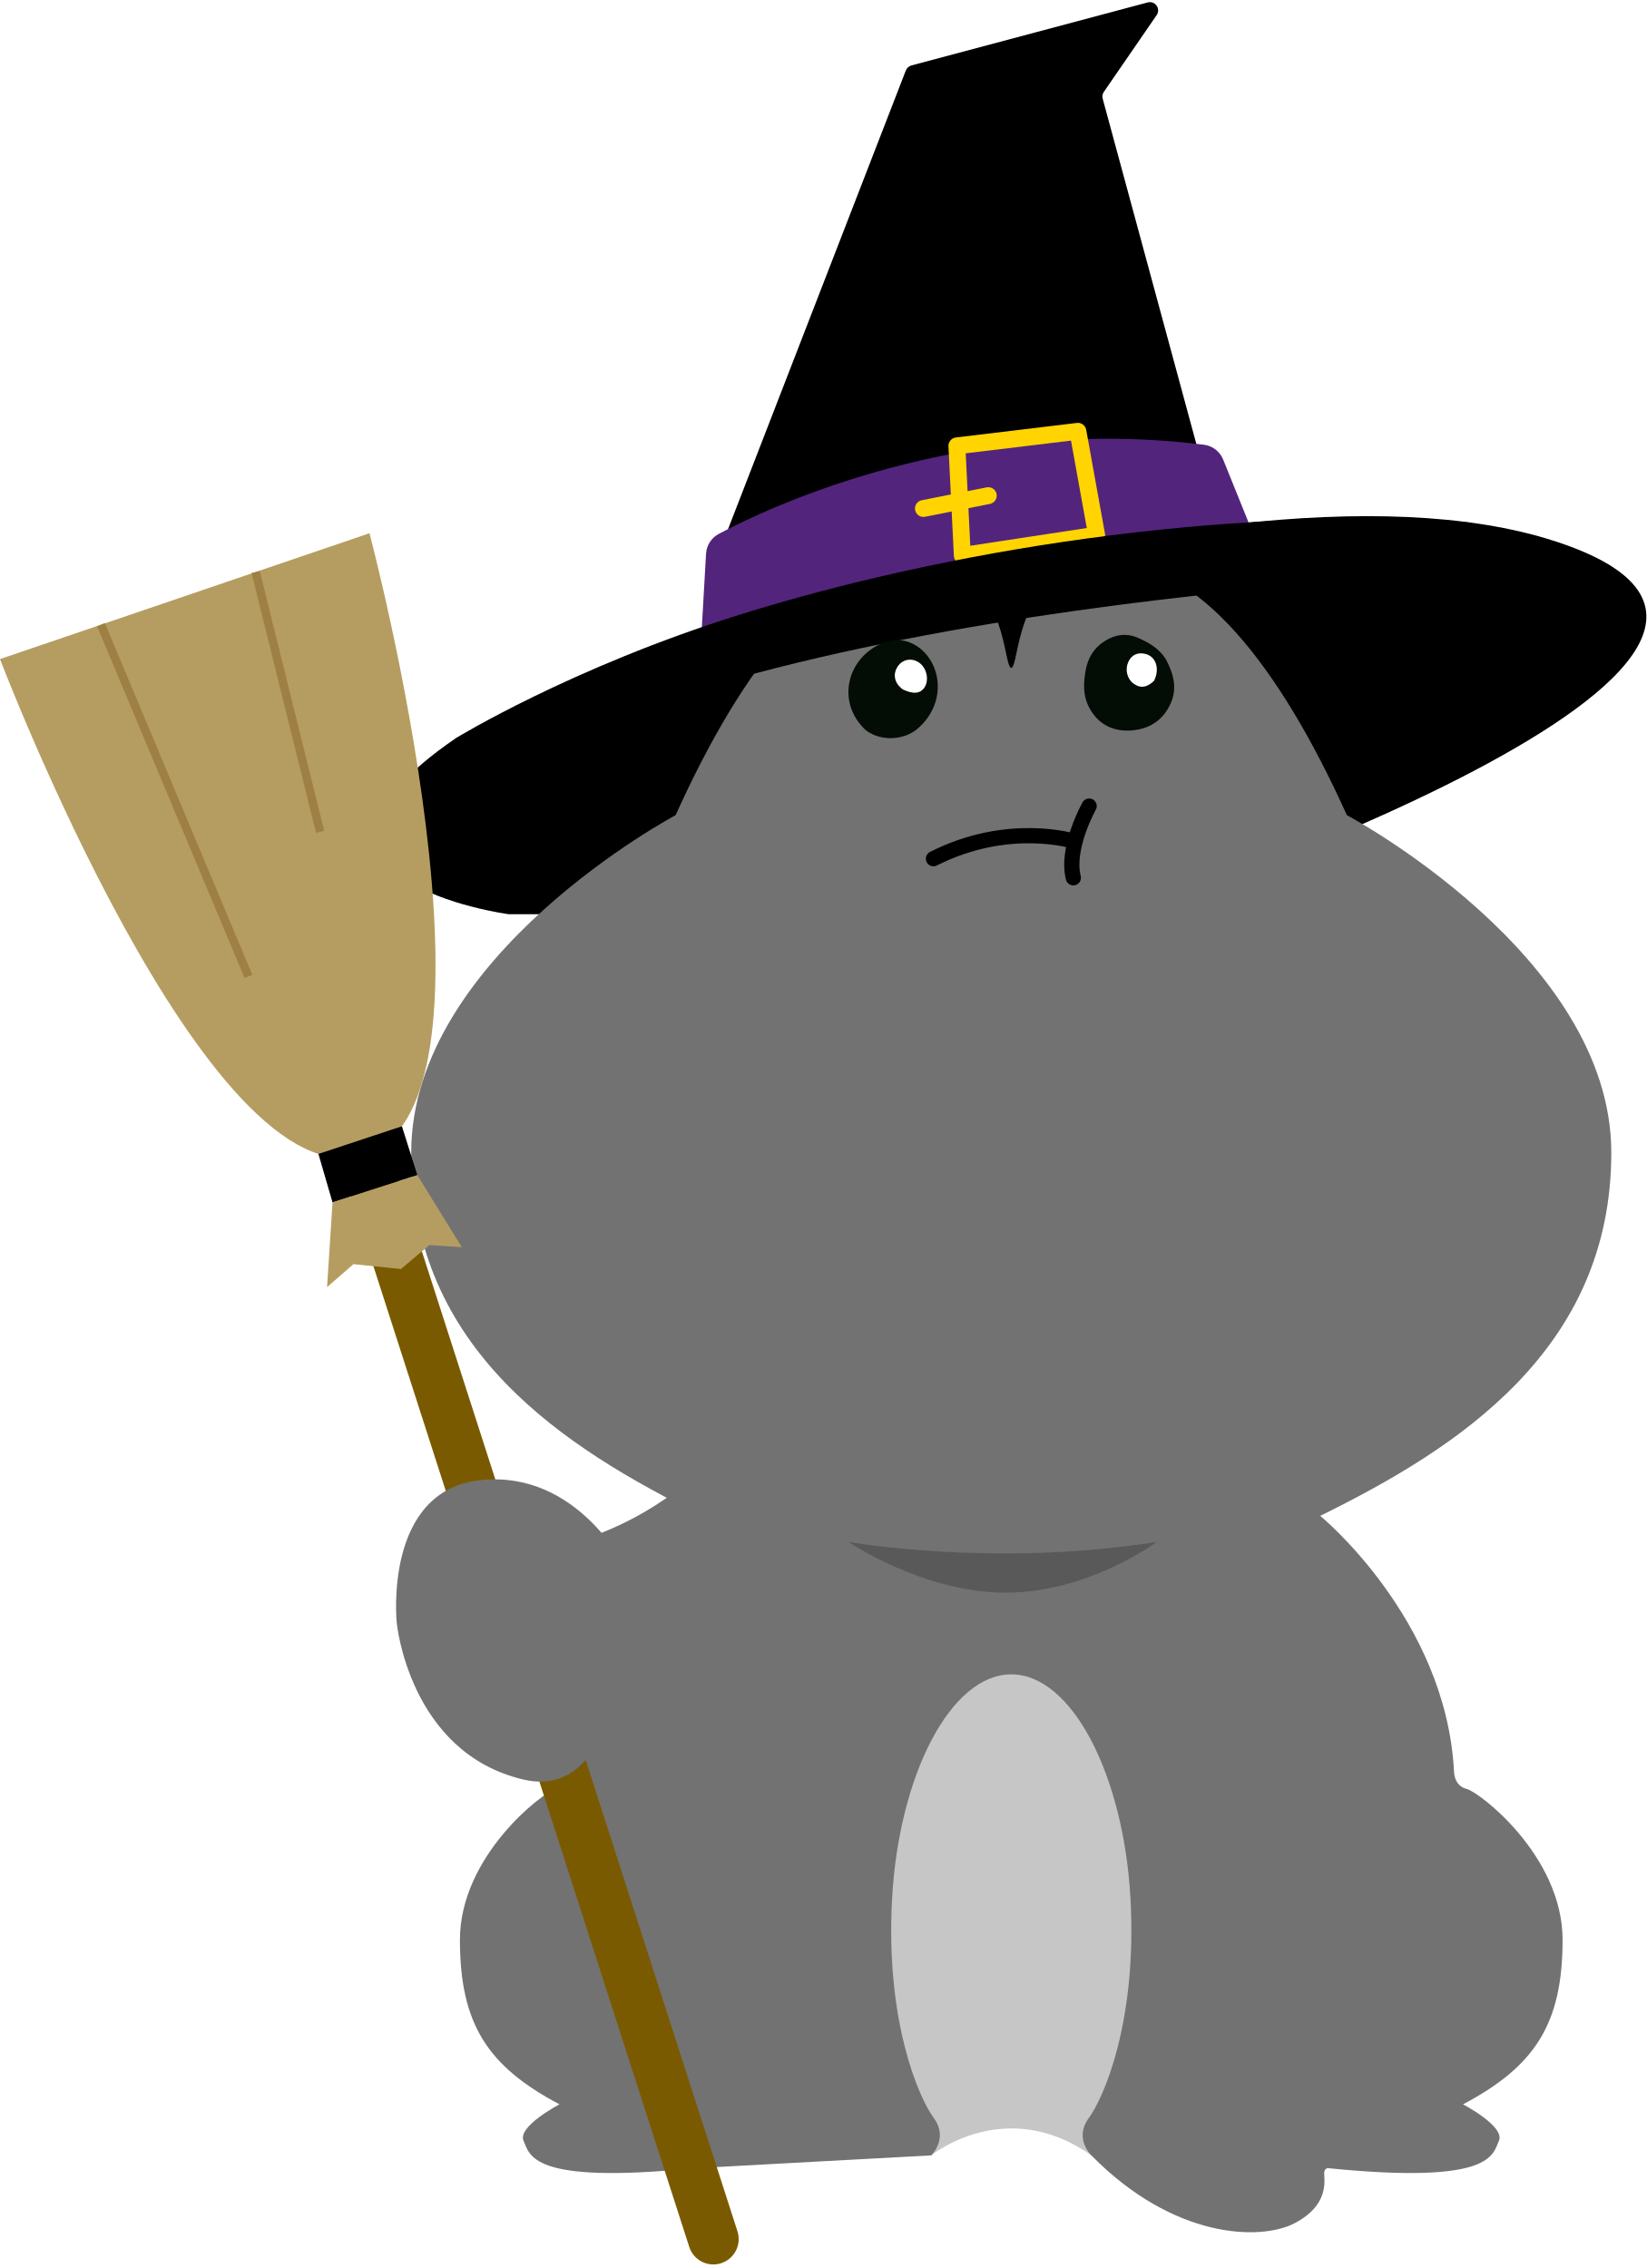
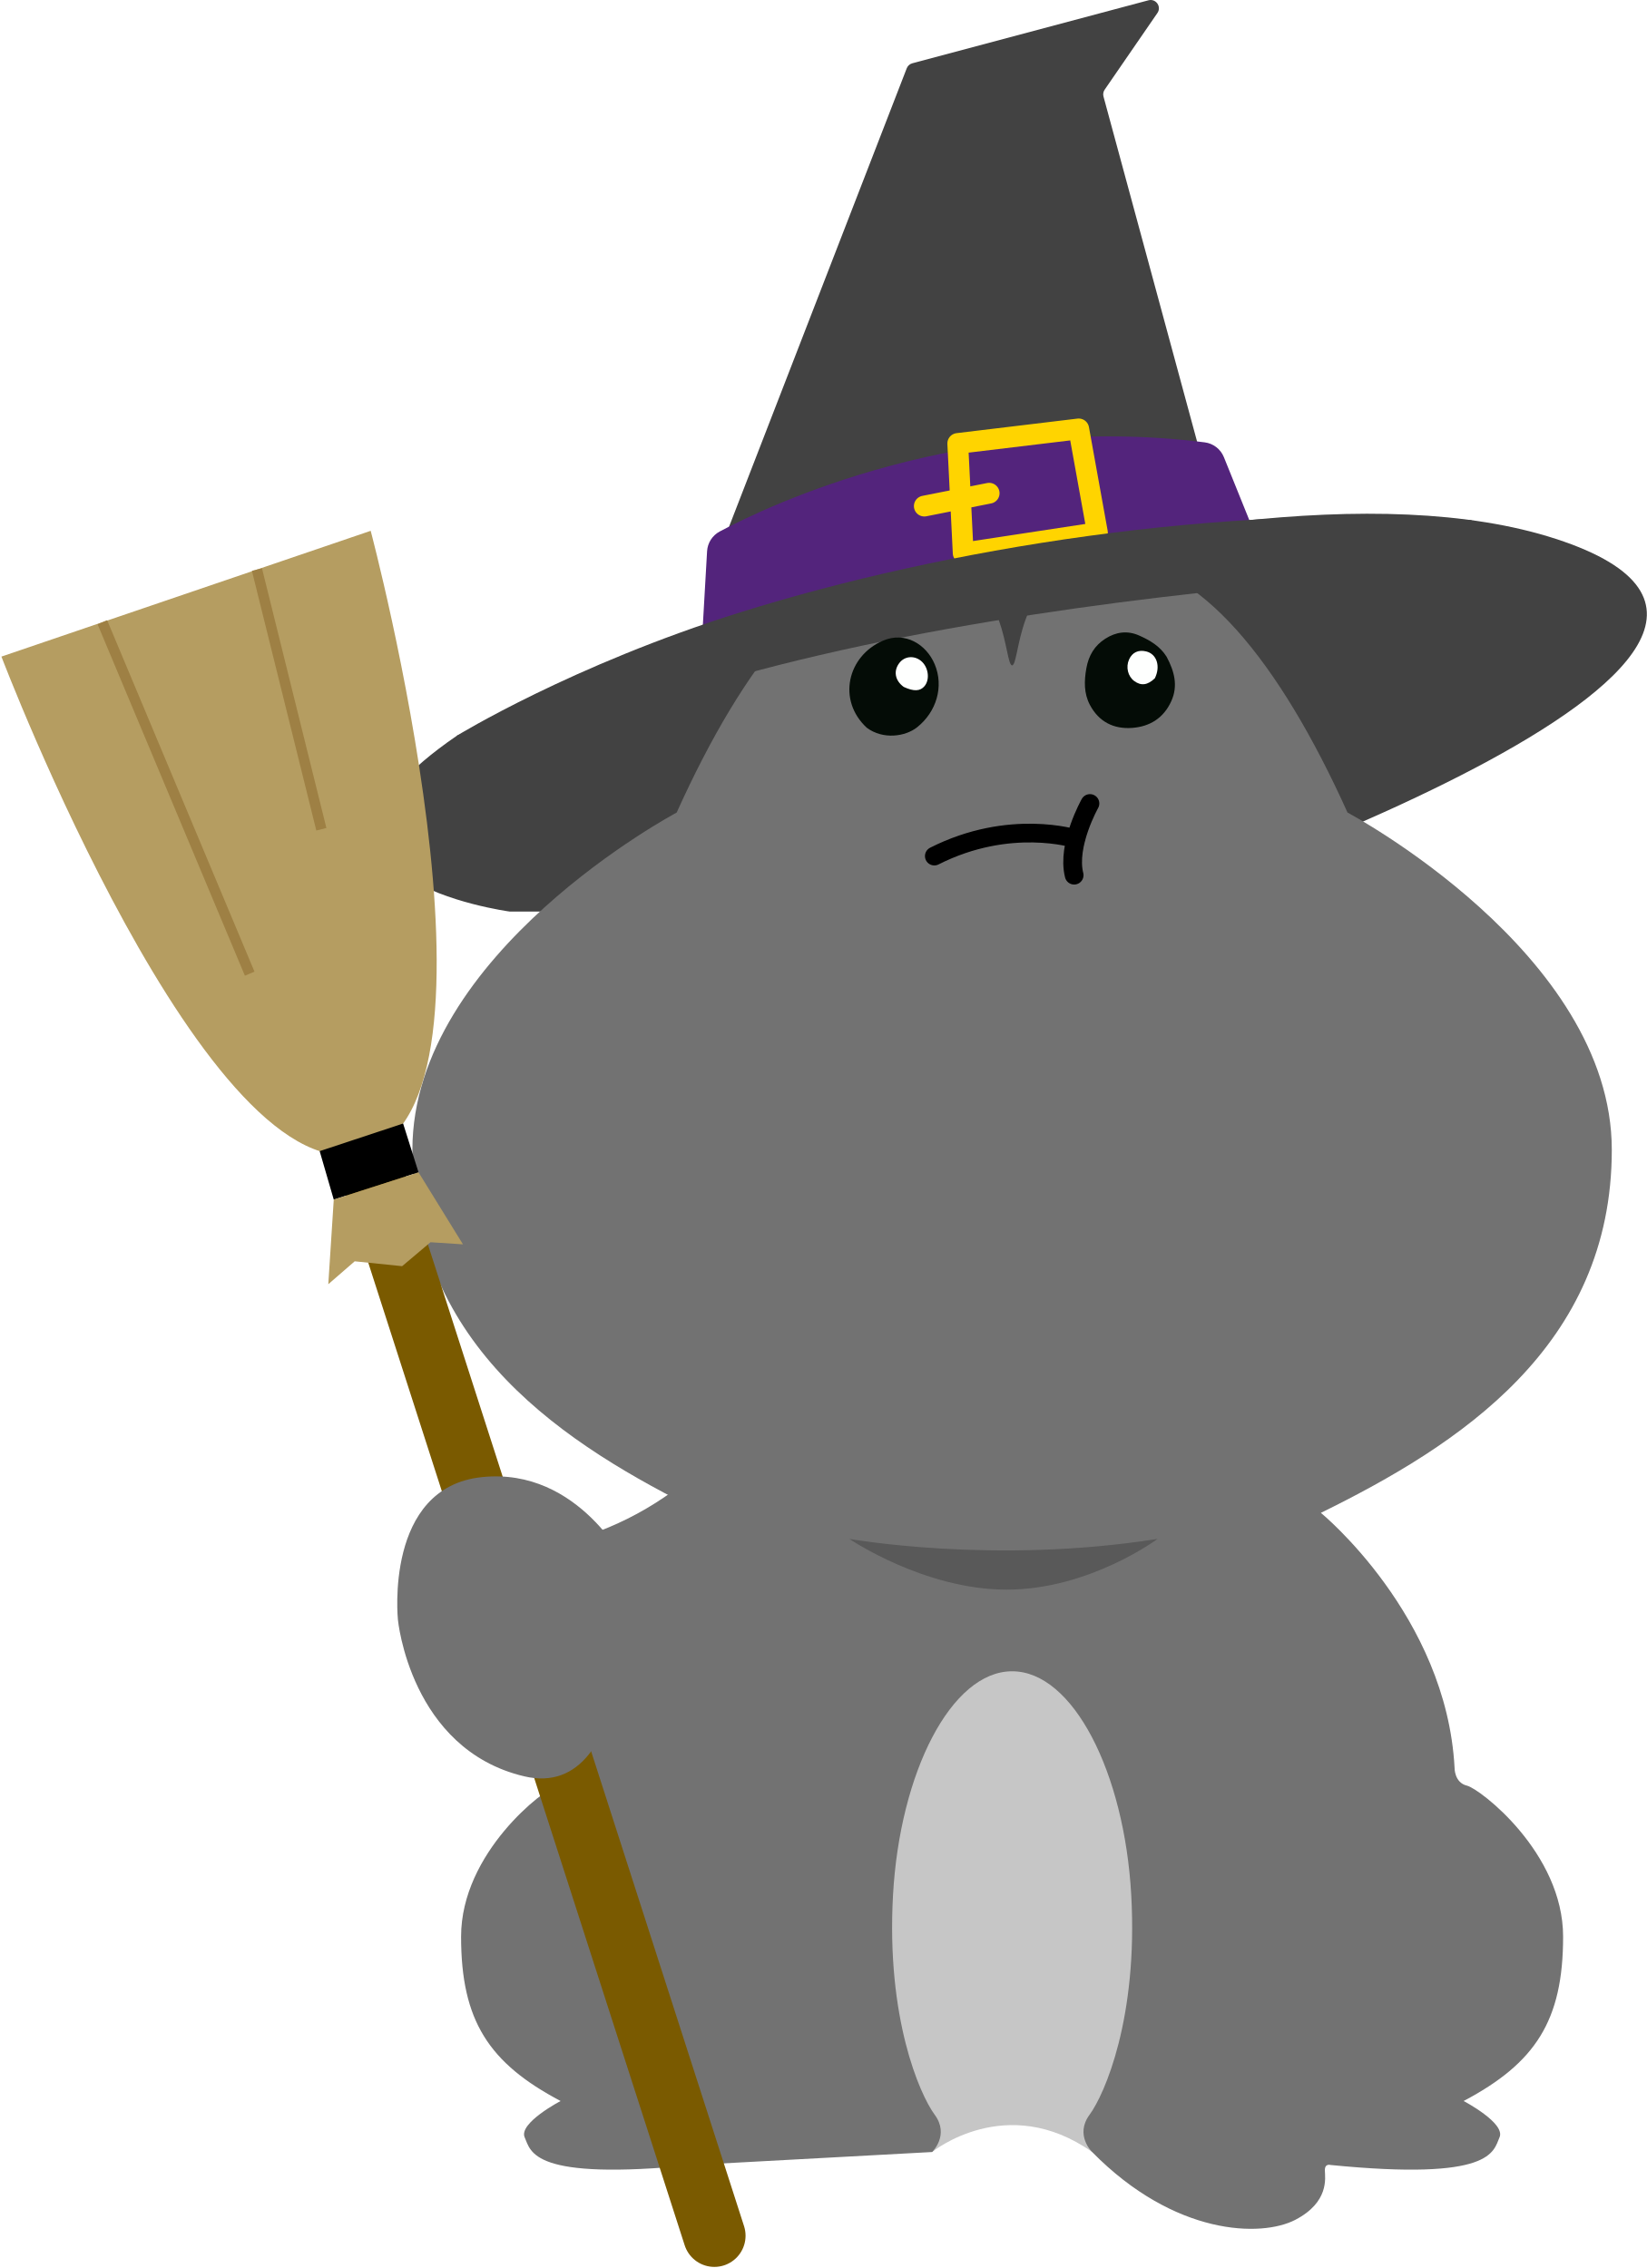
- <svg xmlns="http://www.w3.org/2000/svg" width="299" height="412" viewBox="0 0 299 412" fill="none">
-   <path d="M82.779 134.1C82.779 134.1 218.767 77.609 282.461 98.334C346.159 119.059 205.33 166.075 205.33 166.075H92.381C92.381 166.075 45.369 159.755 82.776 134.1H82.779Z" fill="black" />
-   <path d="M169.119 391.541C169.119 391.541 182.614 380.531 198.204 391.541L212.769 351.621L197.716 302.649L172.027 300.842L152.56 348.811L169.119 391.538V391.541Z" fill="#C6C6C6" />
-   <path d="M169.119 391.541C169.119 391.541 172.327 388.476 169.591 384.765C166.855 381.053 160.774 367.184 162.014 344.851C163.253 322.518 172.616 304.161 183.659 304.161C194.703 304.161 204.066 322.518 205.305 344.851C206.544 367.184 200.464 381.053 197.728 384.765C194.991 388.476 198.2 391.541 198.2 391.541C213.164 406.769 228.929 407.088 235.12 403.864C241.31 400.64 240.525 396.238 240.488 394.9C240.451 393.563 241.507 393.897 241.507 393.897C271.003 396.821 271.073 391.471 272.224 388.878C273.377 386.286 265.699 382.267 265.699 382.267C278.736 375.377 283.78 367.678 283.78 352.394C283.78 337.111 268.644 325.506 266.321 324.954C263.999 324.402 264.057 321.711 264.057 321.711C262.582 294.047 239.764 275.365 239.764 275.365C264.784 263.06 292.627 245.166 292.627 209.372C292.627 173.579 244.605 148.08 244.605 148.08C232.288 120.775 217.53 102.243 201.719 102.243C185.908 102.243 185.35 116.765 184.104 120.68C183.889 121.351 183.653 121.336 183.653 121.336C183.653 121.336 183.417 121.351 183.202 120.68C181.957 116.765 181.395 102.243 165.588 102.243C149.78 102.243 135.018 120.775 122.701 148.08C122.701 148.08 74.68 173.579 74.68 209.372C74.68 245.166 102.522 263.057 127.542 275.365C127.542 275.365 104.725 294.047 103.249 321.711C103.249 321.711 103.307 324.399 100.985 324.954C98.663 325.506 83.527 337.111 83.527 352.394C83.527 367.678 88.57 375.381 101.608 382.267C101.608 382.267 93.933 386.286 95.083 388.878C96.236 391.471 96.304 396.821 125.8 393.897" fill="#727272" />
-   <path fill-rule="evenodd" clip-rule="evenodd" d="M187.47 153.191C182.949 153.112 176.768 153.868 170.144 157.221C169.464 157.565 168.633 157.293 168.289 156.612C167.944 155.932 168.217 155.102 168.897 154.757C176.001 151.161 182.646 150.345 187.519 150.431C189.954 150.474 191.951 150.742 193.347 151.002C194.046 151.132 194.596 151.26 194.976 151.357C195.166 151.406 195.314 151.447 195.418 151.477C195.47 151.492 195.51 151.504 195.539 151.513C195.554 151.517 195.566 151.521 195.574 151.524L195.585 151.527L195.589 151.528L195.591 151.529C195.591 151.529 195.592 151.529 195.172 152.844L195.592 151.529C196.318 151.761 196.719 152.538 196.488 153.264C196.256 153.99 195.481 154.391 194.755 154.16C194.754 154.16 194.754 154.16 194.753 154.16L194.736 154.155C194.72 154.149 194.691 154.141 194.653 154.13C194.575 154.107 194.453 154.074 194.291 154.032C193.965 153.948 193.476 153.834 192.842 153.716C191.574 153.48 189.731 153.231 187.47 153.191Z" fill="black" />
-   <path fill-rule="evenodd" clip-rule="evenodd" d="M199.004 147.108C199.004 147.108 199.004 147.109 199.004 147.109L199.003 147.11L198.996 147.122C198.99 147.133 198.98 147.152 198.966 147.177C198.939 147.227 198.897 147.305 198.844 147.406C198.737 147.609 198.584 147.91 198.404 148.289C198.042 149.049 197.574 150.116 197.149 151.342C196.277 153.858 195.677 156.791 196.268 159.123C196.456 159.862 196.009 160.613 195.269 160.8C194.53 160.987 193.779 160.54 193.592 159.801C192.794 156.651 193.629 153.067 194.54 150.438C195.007 149.092 195.517 147.929 195.911 147.102C196.108 146.688 196.277 146.356 196.398 146.125C196.459 146.009 196.508 145.919 196.542 145.856C196.559 145.824 196.573 145.8 196.582 145.782L196.594 145.762L196.597 145.755L196.599 145.752C196.599 145.752 196.599 145.752 197.802 146.43L196.599 145.752C196.974 145.088 197.816 144.853 198.48 145.228C199.144 145.603 199.378 146.444 199.004 147.108C199.004 147.108 199.004 147.108 199.004 147.108L199.004 147.108Z" fill="black" />
-   <path d="M131.395 98.252L164.508 12.802C164.683 12.354 165.06 12.014 165.523 11.891L208.431 0.442C209.784 0.08 210.851 1.599 210.06 2.749L200.473 16.686C200.222 17.051 200.145 17.508 200.262 17.934L218.263 84.319C218.496 85.178 217.938 86.052 217.057 86.199L133.052 100.283C131.901 100.476 130.978 99.341 131.398 98.252H131.395Z" fill="black" />
-   <path d="M127.333 116.177L128.226 100.587C128.312 99.065 129.189 97.703 130.533 96.988C139.457 92.233 174.941 75.297 218.643 80.788C220.211 80.984 221.548 82.018 222.14 83.484L227.819 97.553C228.849 100.105 227.285 102.961 224.579 103.467L132.49 120.717C129.708 121.238 127.174 119.008 127.337 116.183L127.333 116.177Z" fill="#53247C" />
-   <path fill-rule="evenodd" clip-rule="evenodd" d="M195.575 76.827C196.381 76.73 197.123 77.278 197.267 78.077L200.669 96.925C200.743 97.332 200.649 97.752 200.408 98.089C200.167 98.426 199.8 98.651 199.391 98.714L174.997 102.432C174.568 102.497 174.131 102.378 173.795 102.103C173.459 101.829 173.255 101.425 173.234 100.991L172.249 81.07C172.209 80.265 172.798 79.567 173.598 79.471L195.575 76.827ZM175.383 82.346L176.214 99.143L197.37 95.919L194.505 80.045L175.383 82.346Z" fill="#FFD400" />
-   <path fill-rule="evenodd" clip-rule="evenodd" d="M180.989 89.738C181.154 90.569 180.614 91.376 179.783 91.541L168 93.879C167.169 94.044 166.361 93.504 166.197 92.673C166.032 91.842 166.572 91.035 167.403 90.87L179.186 88.532C180.017 88.368 180.824 88.907 180.989 89.738Z" fill="#FFD400" />
-   <path d="M82.778 134.1C82.778 134.1 103.697 121.244 134.386 111.645C171.128 100.15 221.849 91.788 267.048 94.929L281.132 103.562C281.132 103.562 154.875 106.43 93.383 138.404L82.778 134.1Z" fill="black" />
-   <path fill-rule="evenodd" clip-rule="evenodd" d="M56.572 180.07C58.992 179.291 61.584 180.621 62.363 183.04L133.932 405.343C134.711 407.762 133.381 410.354 130.962 411.133C128.543 411.912 125.95 410.582 125.172 408.163L53.602 185.86C52.824 183.441 54.153 180.849 56.572 180.07Z" fill="#7A5A00" />
-   <path d="M0 119.728L67.1 96.867C67.1 96.867 94.663 200.558 66.222 209.777C37.782 218.995 0 119.728 0 119.728Z" fill="#B59D61" />
-   <path d="M57.829 209.617L72.993 204.599L75.793 213.47L60.391 218.428L57.829 209.617Z" fill="black" />
-   <path d="M60.392 218.428L59.398 233.809L64.195 229.643L72.816 230.527L77.969 226.177L83.871 226.56L75.794 213.471L60.392 218.428Z" fill="#B59D61" />
-   <path fill-rule="evenodd" clip-rule="evenodd" d="M44.407 177.657L17.632 113.776L19.047 113.183L45.821 177.065L44.407 177.657Z" fill="#9E8044" />
-   <path fill-rule="evenodd" clip-rule="evenodd" d="M57.392 151.298L45.688 104.092L47.177 103.723L58.88 150.929L57.392 151.298Z" fill="#9E8044" />
-   <path d="M113.83 285.157C113.83 285.157 105.094 267.021 87.32 268.867C69.545 270.714 72.049 294.783 72.049 294.783C72.049 294.783 74.273 318.325 94.974 323.248C115.674 328.172 113.83 285.157 113.83 285.157Z" fill="#727272" />
-   <path d="M88.347 282.623C88.347 282.623 109.695 283.515 127.328 267.02C144.958 250.528 136.491 305.17 136.491 305.17L111.081 314.717L88.347 282.623Z" fill="#727272" />
-   <path d="M157.257 132.669C151.836 127.663 153.71 119.623 160.202 116.831C164.193 115.116 168.067 117.481 169.595 121.132C171.297 125.209 169.883 129.792 166.408 132.565C164.248 134.289 160.189 134.854 157.257 132.666V132.669Z" fill="#040C06" />
-   <path d="M163.971 125.25C162.346 124.078 162.057 122.311 163.183 120.866C164.128 119.657 165.812 119.492 167.064 120.479C168.441 121.568 168.775 123.857 167.742 125.096C166.959 126.035 165.797 126.093 163.971 125.247V125.25Z" fill="#FEFFFE" />
-   <path d="M211.724 119.746C213.132 122.378 213.856 125.025 212.577 127.841C211.196 130.881 208.705 132.455 205.469 132.691C202.085 132.94 199.401 131.556 197.79 128.507C196.686 126.415 196.735 124.157 197.149 121.847C197.563 119.534 198.631 117.727 200.6 116.473C202.555 115.227 204.637 114.948 206.782 115.914C208.699 116.779 210.515 117.813 211.724 119.746Z" fill="#040C06" />
-   <path d="M209.591 123.672C208.268 124.939 207.09 125.077 205.851 124.172C204.691 123.322 204.287 121.644 204.906 120.258C205.486 118.963 206.603 118.438 208.029 118.791C209.934 119.261 210.673 121.476 209.591 123.672Z" fill="#FEFFFE" />
-   <path d="M154.081 280.094C154.081 280.094 180.414 284.819 210.094 280.094C210.094 280.094 197.74 289.319 182.666 289.319C167.591 289.319 154.081 280.094 154.081 280.094Z" fill="#595959" />
+ <svg xmlns="http://www.w3.org/2000/svg" width="792" height="1091" viewBox="0 0 792 1091" fill="none">
+   <path d="M219.762 353.88C219.762 353.88 579.66 204.372 748.231 259.223C916.81 314.074 544.1 438.503 544.1 438.503H245.174C245.174 438.503 120.753 421.778 219.754 353.88H219.762Z" fill="#424242" />
+   <path d="M448.266 1035.21C448.266 1035.21 483.98 1006.07 525.24 1035.21L563.788 929.56L523.949 799.952L455.962 795.17L404.44 922.123L448.266 1035.2V1035.21Z" fill="#C6C6C6" />
+   <path d="M448.266 1035.21C448.266 1035.21 456.758 1027.1 449.516 1017.28C442.274 1007.45 426.182 970.746 429.462 911.641C432.742 852.537 457.521 803.954 486.749 803.954C515.976 803.954 540.755 852.537 544.035 911.641C547.315 970.746 531.224 1007.45 523.982 1017.28C516.74 1027.1 525.232 1035.21 525.232 1035.21C564.836 1075.51 606.558 1076.36 622.941 1067.82C639.325 1059.29 637.247 1047.64 637.149 1044.1C637.052 1040.56 639.845 1041.44 639.845 1041.44C717.907 1049.18 718.094 1035.02 721.139 1028.16C724.191 1021.3 703.87 1010.67 703.87 1010.67C738.375 992.432 751.722 972.053 751.722 931.605C751.722 891.158 711.664 860.444 705.518 858.983C699.372 857.521 699.526 850.401 699.526 850.401C695.621 777.186 635.233 727.742 635.233 727.742C701.45 695.178 775.136 647.821 775.136 553.091C775.136 458.361 648.045 390.877 648.045 390.877C615.448 318.612 576.388 269.566 534.544 269.566C492.7 269.566 491.222 308 487.926 318.36C487.358 320.138 486.732 320.097 486.732 320.097C486.732 320.097 486.107 320.138 485.539 318.36C482.243 308 480.757 269.566 438.921 269.566C397.085 269.566 358.017 318.612 325.42 390.877C325.42 390.877 198.328 458.361 198.328 553.091C198.328 647.821 272.015 695.17 338.232 727.742C338.232 727.742 277.844 777.186 273.939 850.401C273.939 850.401 274.093 857.513 267.947 858.983C261.801 860.444 221.743 891.158 221.743 931.605C221.743 972.053 235.09 992.44 269.595 1010.67C269.595 1010.67 249.282 1021.3 252.326 1028.16C255.379 1035.02 255.558 1049.18 333.62 1041.44" fill="#727272" />
+   <path d="M449.329 411.808C485.661 393.419 517.219 403.486 517.219 403.486" stroke="black" stroke-width="9" stroke-miterlimit="10" stroke-linecap="round" />
+   <path d="M524.175 386.509C524.175 386.509 512.898 406.49 516.576 420.998" stroke="black" stroke-width="9" stroke-miterlimit="10" stroke-linecap="round" />
+   <path d="M348.429 259.004L436.063 32.855C436.526 31.669 437.524 30.768 438.75 30.444L552.308 0.144C555.888 -0.814 558.713 3.205 556.619 6.249L531.248 43.133C530.582 44.099 530.379 45.309 530.687 46.438L578.329 222.128C578.946 224.402 577.468 226.716 575.138 227.105L352.813 264.379C349.768 264.89 347.324 261.886 348.437 259.004H348.429Z" fill="#424242" />
+   <path d="M337.679 306.442L340.042 265.183C340.269 261.156 342.591 257.551 346.147 255.659C369.765 243.075 463.675 198.251 579.335 212.784C583.484 213.303 587.024 216.039 588.591 219.92L603.619 257.153C606.347 263.908 602.206 271.466 595.045 272.806L351.327 318.458C343.963 319.838 337.257 313.936 337.688 306.458L337.679 306.442Z" fill="#53247C" />
+   <path d="M527.772 256.211L463.212 266.051L460.605 213.328L518.768 206.33L527.772 256.211Z" stroke="#FFD400" stroke-width="10" stroke-linecap="round" stroke-linejoin="round" />
+   <path d="M444.515 243.448L475.699 237.262" stroke="#FFD400" stroke-width="10" stroke-linecap="round" stroke-linejoin="round" />
+   <path d="M219.762 353.88C219.762 353.88 275.124 319.854 356.344 294.45C453.583 264.029 587.819 241.897 707.442 250.211L744.715 273.057C744.715 273.057 410.57 280.648 247.828 365.271L219.762 353.88Z" fill="#424242" />
+   <path d="M154.137 487.134L343.548 1075.47" stroke="#7A5A00" stroke-width="30" stroke-miterlimit="10" stroke-linecap="round" />
+   <path d="M0.684 315.844L178.266 255.342C178.266 255.342 251.214 529.766 175.944 554.163C100.675 578.56 0.684 315.844 0.684 315.844Z" fill="#B59D61" />
+   <path d="M153.732 553.741L193.863 540.458L201.276 563.938L160.512 577.058L153.732 553.741Z" fill="black" />
+   <path d="M160.512 577.057L157.881 617.765L170.579 606.74L193.393 609.078L207.032 597.566L222.652 598.58L201.276 563.938L160.512 577.057Z" fill="#B59D61" />
+   <path d="M49.217 299.306L120.078 468.372" stroke="#9E8044" stroke-width="5" stroke-miterlimit="10" />
+   <path d="M123.568 273.975L154.542 398.907" stroke="#9E8044" stroke-width="5" stroke-miterlimit="10" />
+   <path d="M301.941 753.658C301.941 753.658 278.819 705.66 231.778 710.547C184.738 715.435 191.363 779.135 191.363 779.135C191.363 779.135 197.249 841.438 252.035 854.469C306.82 867.5 301.941 753.658 301.941 753.658Z" fill="#727272" />
+   <path d="M234.497 746.952C234.497 746.952 290.996 749.315 337.663 705.66C384.321 662.013 361.914 806.625 361.914 806.625L294.665 831.891L234.497 746.952Z" fill="#727272" />
+   <path d="M416.871 350.097C402.525 336.847 407.486 315.567 424.665 308.179C435.228 303.641 445.482 309.901 449.525 319.562C454.031 330.352 450.288 342.481 441.09 349.821C435.374 354.383 424.633 355.877 416.871 350.088V350.097Z" fill="#040C06" />
+   <path d="M434.643 330.457C430.34 327.356 429.577 322.679 432.557 318.855C435.057 315.656 439.515 315.218 442.827 317.832C446.473 320.714 447.357 326.771 444.621 330.051C442.551 332.535 439.474 332.69 434.643 330.449V330.457Z" fill="#FEFFFE" />
+   <path d="M561.021 315.892C564.747 322.858 566.664 329.864 563.278 337.317C559.625 345.363 553.032 349.528 544.467 350.153C535.512 350.811 528.408 347.149 524.145 339.079C521.222 333.542 521.352 327.567 522.449 321.453C523.545 315.332 526.37 310.55 531.582 307.229C536.754 303.933 542.266 303.194 547.941 305.752C553.016 308.041 557.822 310.777 561.021 315.892Z" fill="#040C06" />
+   <path d="M555.378 326.285C551.879 329.638 548.761 330.003 545.481 327.608C542.412 325.359 541.341 320.918 542.981 317.248C544.515 313.822 547.47 312.434 551.245 313.367C556.287 314.61 558.244 320.471 555.378 326.285Z" fill="#FEFFFE" />
+   <path d="M408.466 740.262C408.466 740.262 478.158 752.765 556.707 740.262C556.707 740.262 524.013 764.676 484.117 764.676C444.221 764.676 408.466 740.262 408.466 740.262Z" fill="#595959" />
</svg>
